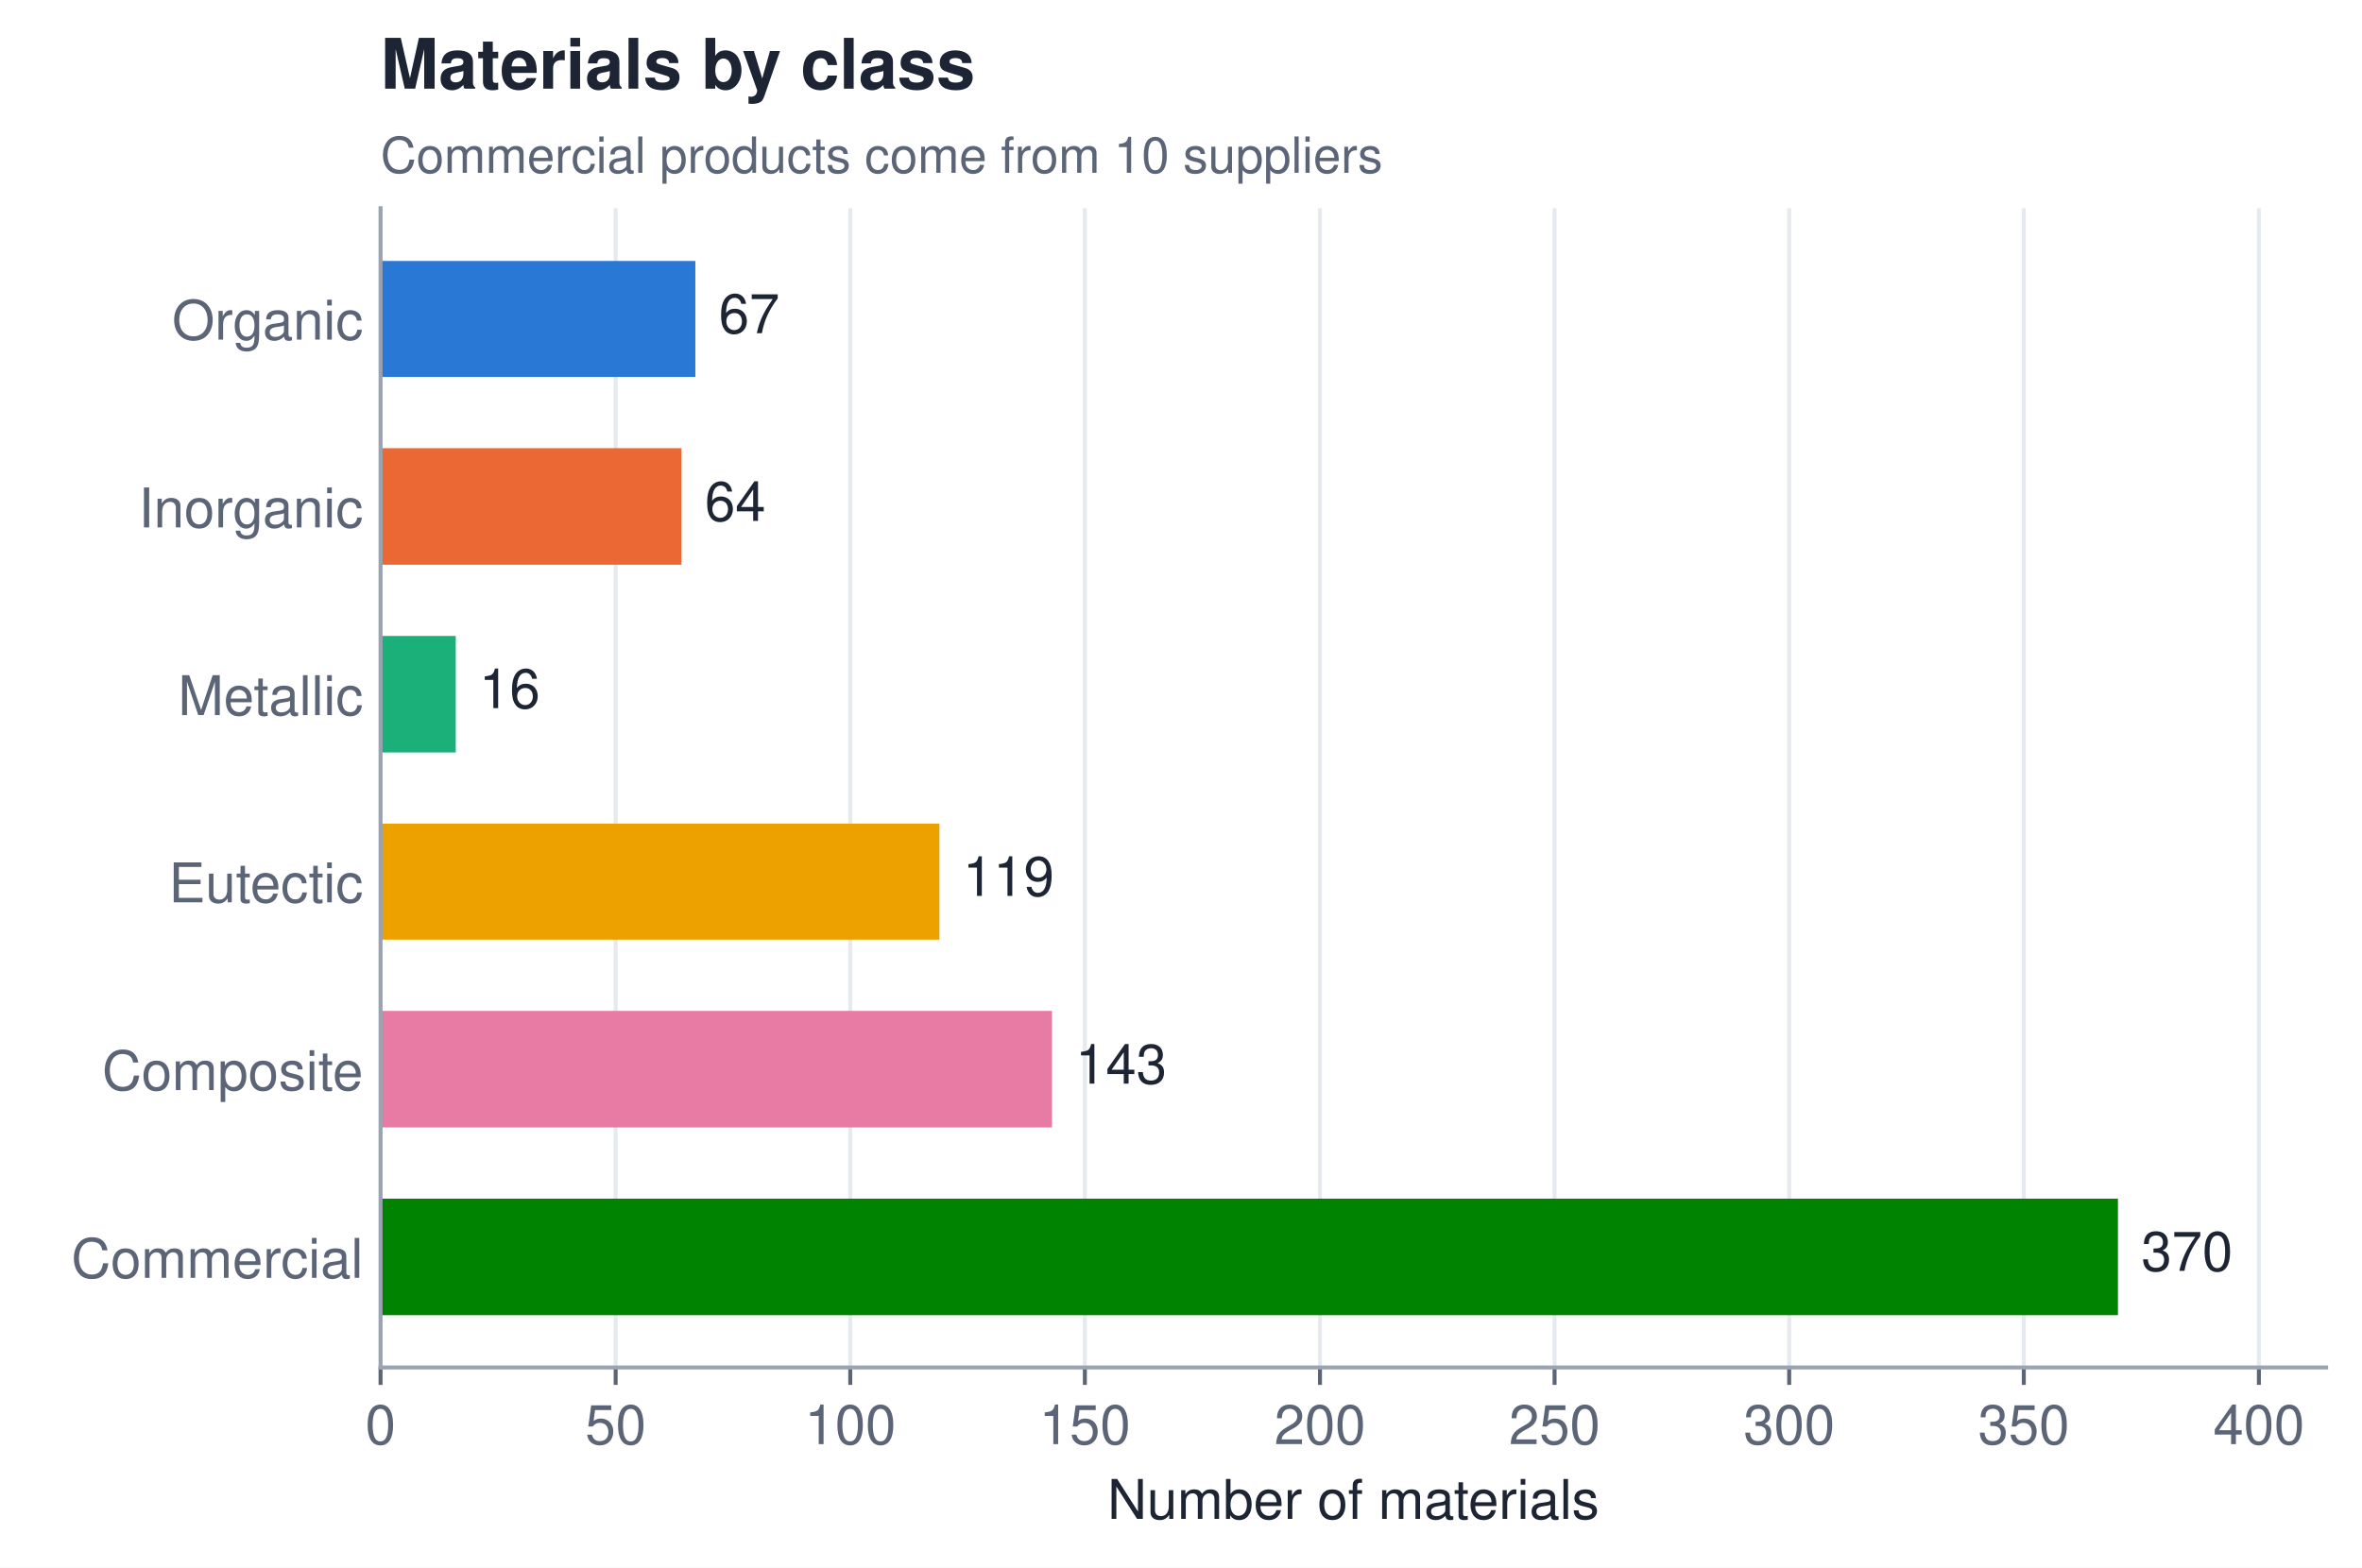
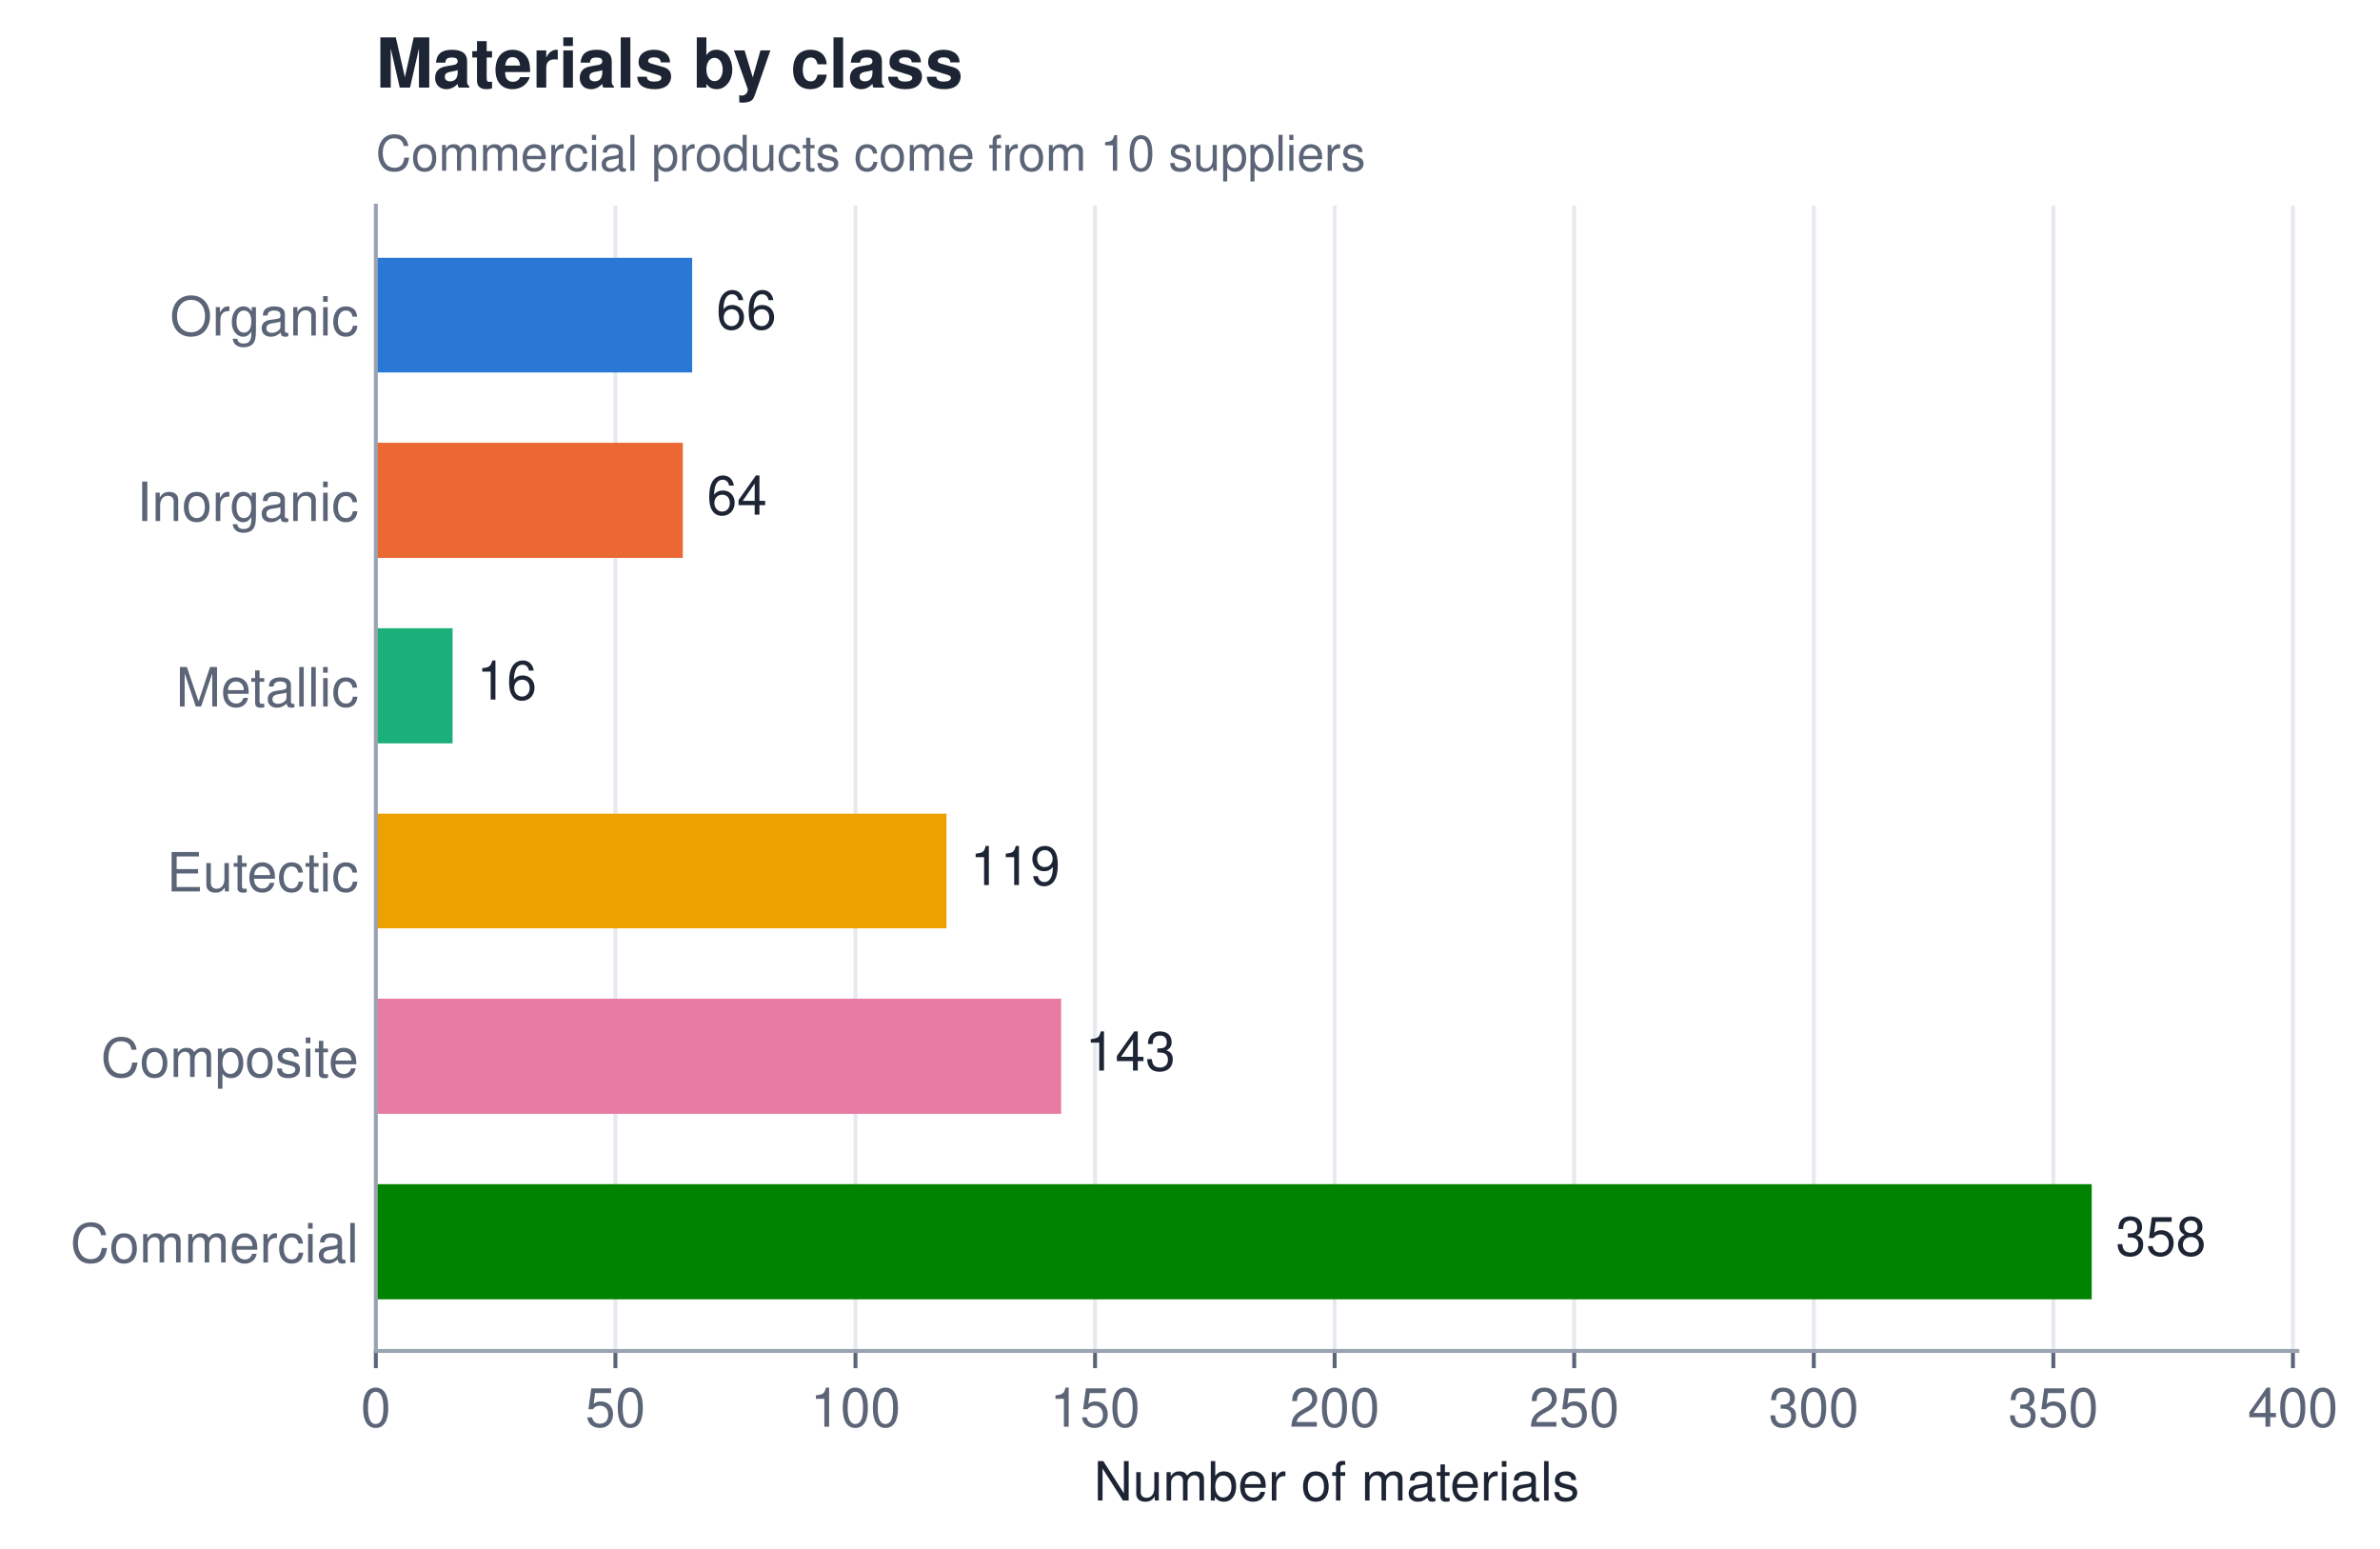
- <svg xmlns="http://www.w3.org/2000/svg" xmlns:xlink="http://www.w3.org/1999/xlink" width="474.2pt" height="314.8pt" viewBox="0 0 474.2 314.8" version="1.1">
+ <svg xmlns="http://www.w3.org/2000/svg" xmlns:xlink="http://www.w3.org/1999/xlink" width="483.8pt" height="314.8pt" viewBox="0 0 483.8 314.8" version="1.1">
  <defs>
    <style type="text/css">*{stroke-linejoin: round; stroke-linecap: butt}</style>
  </defs>
  <g id="figure_1">
    <g id="patch_1">
-       <path d="M 0 314.8  L 474.2 314.8  L 474.2 0  L 0 0  z " style="fill: #ffffff" />
+       <path d="M 0 314.8  L 483.8 314.8  L 483.8 0  L 0 0  z " style="fill: #ffffff" />
    </g>
    <g id="axes_1">
      <g id="patch_2">
        <path d="M 76.4 274.6  L 467.0 274.6  L 467.0 41.8  L 76.4 41.8  z " style="fill: #ffffff" />
      </g>
      <g id="matplotlib.axis_1">
        <g id="xtick_1">
          <g id="line2d_1">
-             <path d="M 76.4 274.6  L 76.4 41.8  " clip-path="url(#pd70a5626b3)" style="fill: none; stroke: #e6e9ee; stroke-width: 0.8; stroke-linecap: square" />
+             <path d="M 76.4 274.6  L 76.4 41.8  " clip-path="url(#p4ebdb3199e)" style="fill: none; stroke: #e6e9ee; stroke-width: 0.8; stroke-linecap: square" />
          </g>
          <g id="line2d_2">
            <defs>
-               <path id="m717957a287" d="M 0 0  L 0 3.5  " style="stroke: #5b6577; stroke-width: 0.8" />
+               <path id="mb9e8566cc2" d="M 0 0  L 0 3.5  " style="stroke: #5b6577; stroke-width: 0.8" />
            </defs>
            <g>
-               <use xlink:href="#m717957a287" x="76.4" y="274.6" style="fill: #5b6577; stroke: #5b6577; stroke-width: 0.8" />
+               <use xlink:href="#mb9e8566cc2" x="76.4" y="274.6" style="fill: #5b6577; stroke: #5b6577; stroke-width: 0.8" />
            </g>
          </g>
          <g id="text_1">
            <text style="font-size: 11px; font-family: 'Segoe UI', Helvetica, Arial, 'DejaVu Sans', sans-serif; text-anchor: middle; fill: #5b6577" x="76.4" y="290.0" transform="rotate(-0 76.4 290.0)">0</text>
          </g>
        </g>
        <g id="xtick_2">
          <g id="line2d_3">
-             <path d="M 123.6 274.6  L 123.6 41.8  " clip-path="url(#pd70a5626b3)" style="fill: none; stroke: #e6e9ee; stroke-width: 0.8; stroke-linecap: square" />
+             <path d="M 125.1 274.6  L 125.1 41.8  " clip-path="url(#p4ebdb3199e)" style="fill: none; stroke: #e6e9ee; stroke-width: 0.8; stroke-linecap: square" />
          </g>
          <g id="line2d_4">
            <g>
-               <use xlink:href="#m717957a287" x="123.6" y="274.6" style="fill: #5b6577; stroke: #5b6577; stroke-width: 0.8" />
+               <use xlink:href="#mb9e8566cc2" x="125.1" y="274.6" style="fill: #5b6577; stroke: #5b6577; stroke-width: 0.8" />
            </g>
          </g>
          <g id="text_2">
-             <text style="font-size: 11px; font-family: 'Segoe UI', Helvetica, Arial, 'DejaVu Sans', sans-serif; text-anchor: middle; fill: #5b6577" x="123.6" y="290.0" transform="rotate(-0 123.6 290.0)">50</text>
+             <text style="font-size: 11px; font-family: 'Segoe UI', Helvetica, Arial, 'DejaVu Sans', sans-serif; text-anchor: middle; fill: #5b6577" x="125.1" y="290.0" transform="rotate(-0 125.1 290.0)">50</text>
          </g>
        </g>
        <g id="xtick_3">
          <g id="line2d_5">
-             <path d="M 170.7 274.6  L 170.7 41.8  " clip-path="url(#pd70a5626b3)" style="fill: none; stroke: #e6e9ee; stroke-width: 0.8; stroke-linecap: square" />
+             <path d="M 173.9 274.6  L 173.9 41.8  " clip-path="url(#p4ebdb3199e)" style="fill: none; stroke: #e6e9ee; stroke-width: 0.8; stroke-linecap: square" />
          </g>
          <g id="line2d_6">
            <g>
-               <use xlink:href="#m717957a287" x="170.7" y="274.6" style="fill: #5b6577; stroke: #5b6577; stroke-width: 0.8" />
+               <use xlink:href="#mb9e8566cc2" x="173.9" y="274.6" style="fill: #5b6577; stroke: #5b6577; stroke-width: 0.8" />
            </g>
          </g>
          <g id="text_3">
-             <text style="font-size: 11px; font-family: 'Segoe UI', Helvetica, Arial, 'DejaVu Sans', sans-serif; text-anchor: middle; fill: #5b6577" x="170.7" y="290.0" transform="rotate(-0 170.7 290.0)">100</text>
+             <text style="font-size: 11px; font-family: 'Segoe UI', Helvetica, Arial, 'DejaVu Sans', sans-serif; text-anchor: middle; fill: #5b6577" x="173.9" y="290.0" transform="rotate(-0 173.9 290.0)">100</text>
          </g>
        </g>
        <g id="xtick_4">
          <g id="line2d_7">
-             <path d="M 217.8 274.6  L 217.8 41.8  " clip-path="url(#pd70a5626b3)" style="fill: none; stroke: #e6e9ee; stroke-width: 0.8; stroke-linecap: square" />
+             <path d="M 222.6 274.6  L 222.6 41.8  " clip-path="url(#p4ebdb3199e)" style="fill: none; stroke: #e6e9ee; stroke-width: 0.8; stroke-linecap: square" />
          </g>
          <g id="line2d_8">
            <g>
-               <use xlink:href="#m717957a287" x="217.8" y="274.6" style="fill: #5b6577; stroke: #5b6577; stroke-width: 0.8" />
+               <use xlink:href="#mb9e8566cc2" x="222.6" y="274.6" style="fill: #5b6577; stroke: #5b6577; stroke-width: 0.8" />
            </g>
          </g>
          <g id="text_4">
-             <text style="font-size: 11px; font-family: 'Segoe UI', Helvetica, Arial, 'DejaVu Sans', sans-serif; text-anchor: middle; fill: #5b6577" x="217.8" y="290.0" transform="rotate(-0 217.8 290.0)">150</text>
+             <text style="font-size: 11px; font-family: 'Segoe UI', Helvetica, Arial, 'DejaVu Sans', sans-serif; text-anchor: middle; fill: #5b6577" x="222.6" y="290.0" transform="rotate(-0 222.6 290.0)">150</text>
          </g>
        </g>
        <g id="xtick_5">
          <g id="line2d_9">
-             <path d="M 265.0 274.6  L 265.0 41.8  " clip-path="url(#pd70a5626b3)" style="fill: none; stroke: #e6e9ee; stroke-width: 0.8; stroke-linecap: square" />
+             <path d="M 271.3 274.6  L 271.3 41.8  " clip-path="url(#p4ebdb3199e)" style="fill: none; stroke: #e6e9ee; stroke-width: 0.8; stroke-linecap: square" />
          </g>
          <g id="line2d_10">
            <g>
-               <use xlink:href="#m717957a287" x="265.0" y="274.6" style="fill: #5b6577; stroke: #5b6577; stroke-width: 0.8" />
+               <use xlink:href="#mb9e8566cc2" x="271.3" y="274.6" style="fill: #5b6577; stroke: #5b6577; stroke-width: 0.8" />
            </g>
          </g>
          <g id="text_5">
-             <text style="font-size: 11px; font-family: 'Segoe UI', Helvetica, Arial, 'DejaVu Sans', sans-serif; text-anchor: middle; fill: #5b6577" x="265.0" y="290.0" transform="rotate(-0 265.0 290.0)">200</text>
+             <text style="font-size: 11px; font-family: 'Segoe UI', Helvetica, Arial, 'DejaVu Sans', sans-serif; text-anchor: middle; fill: #5b6577" x="271.3" y="290.0" transform="rotate(-0 271.3 290.0)">200</text>
          </g>
        </g>
        <g id="xtick_6">
          <g id="line2d_11">
-             <path d="M 312.1 274.6  L 312.1 41.8  " clip-path="url(#pd70a5626b3)" style="fill: none; stroke: #e6e9ee; stroke-width: 0.8; stroke-linecap: square" />
+             <path d="M 320.0 274.6  L 320.0 41.8  " clip-path="url(#p4ebdb3199e)" style="fill: none; stroke: #e6e9ee; stroke-width: 0.8; stroke-linecap: square" />
          </g>
          <g id="line2d_12">
            <g>
-               <use xlink:href="#m717957a287" x="312.1" y="274.6" style="fill: #5b6577; stroke: #5b6577; stroke-width: 0.8" />
+               <use xlink:href="#mb9e8566cc2" x="320.0" y="274.6" style="fill: #5b6577; stroke: #5b6577; stroke-width: 0.8" />
            </g>
          </g>
          <g id="text_6">
-             <text style="font-size: 11px; font-family: 'Segoe UI', Helvetica, Arial, 'DejaVu Sans', sans-serif; text-anchor: middle; fill: #5b6577" x="312.1" y="290.0" transform="rotate(-0 312.1 290.0)">250</text>
+             <text style="font-size: 11px; font-family: 'Segoe UI', Helvetica, Arial, 'DejaVu Sans', sans-serif; text-anchor: middle; fill: #5b6577" x="320.0" y="290.0" transform="rotate(-0 320.0 290.0)">250</text>
          </g>
        </g>
        <g id="xtick_7">
          <g id="line2d_13">
-             <path d="M 359.2 274.6  L 359.2 41.8  " clip-path="url(#pd70a5626b3)" style="fill: none; stroke: #e6e9ee; stroke-width: 0.8; stroke-linecap: square" />
+             <path d="M 368.7 274.6  L 368.7 41.8  " clip-path="url(#p4ebdb3199e)" style="fill: none; stroke: #e6e9ee; stroke-width: 0.8; stroke-linecap: square" />
          </g>
          <g id="line2d_14">
            <g>
-               <use xlink:href="#m717957a287" x="359.2" y="274.6" style="fill: #5b6577; stroke: #5b6577; stroke-width: 0.8" />
+               <use xlink:href="#mb9e8566cc2" x="368.7" y="274.6" style="fill: #5b6577; stroke: #5b6577; stroke-width: 0.8" />
            </g>
          </g>
          <g id="text_7">
-             <text style="font-size: 11px; font-family: 'Segoe UI', Helvetica, Arial, 'DejaVu Sans', sans-serif; text-anchor: middle; fill: #5b6577" x="359.2" y="290.0" transform="rotate(-0 359.2 290.0)">300</text>
+             <text style="font-size: 11px; font-family: 'Segoe UI', Helvetica, Arial, 'DejaVu Sans', sans-serif; text-anchor: middle; fill: #5b6577" x="368.7" y="290.0" transform="rotate(-0 368.7 290.0)">300</text>
          </g>
        </g>
        <g id="xtick_8">
          <g id="line2d_15">
-             <path d="M 406.3 274.6  L 406.3 41.8  " clip-path="url(#pd70a5626b3)" style="fill: none; stroke: #e6e9ee; stroke-width: 0.8; stroke-linecap: square" />
+             <path d="M 417.4 274.6  L 417.4 41.8  " clip-path="url(#p4ebdb3199e)" style="fill: none; stroke: #e6e9ee; stroke-width: 0.8; stroke-linecap: square" />
          </g>
          <g id="line2d_16">
            <g>
-               <use xlink:href="#m717957a287" x="406.3" y="274.6" style="fill: #5b6577; stroke: #5b6577; stroke-width: 0.8" />
+               <use xlink:href="#mb9e8566cc2" x="417.4" y="274.6" style="fill: #5b6577; stroke: #5b6577; stroke-width: 0.8" />
            </g>
          </g>
          <g id="text_8">
-             <text style="font-size: 11px; font-family: 'Segoe UI', Helvetica, Arial, 'DejaVu Sans', sans-serif; text-anchor: middle; fill: #5b6577" x="406.3" y="290.0" transform="rotate(-0 406.3 290.0)">350</text>
+             <text style="font-size: 11px; font-family: 'Segoe UI', Helvetica, Arial, 'DejaVu Sans', sans-serif; text-anchor: middle; fill: #5b6577" x="417.4" y="290.0" transform="rotate(-0 417.4 290.0)">350</text>
          </g>
        </g>
        <g id="xtick_9">
          <g id="line2d_17">
-             <path d="M 453.5 274.6  L 453.5 41.8  " clip-path="url(#pd70a5626b3)" style="fill: none; stroke: #e6e9ee; stroke-width: 0.8; stroke-linecap: square" />
+             <path d="M 466.1 274.6  L 466.1 41.8  " clip-path="url(#p4ebdb3199e)" style="fill: none; stroke: #e6e9ee; stroke-width: 0.8; stroke-linecap: square" />
          </g>
          <g id="line2d_18">
            <g>
-               <use xlink:href="#m717957a287" x="453.5" y="274.6" style="fill: #5b6577; stroke: #5b6577; stroke-width: 0.8" />
+               <use xlink:href="#mb9e8566cc2" x="466.1" y="274.6" style="fill: #5b6577; stroke: #5b6577; stroke-width: 0.8" />
            </g>
          </g>
          <g id="text_9">
-             <text style="font-size: 11px; font-family: 'Segoe UI', Helvetica, Arial, 'DejaVu Sans', sans-serif; text-anchor: middle; fill: #5b6577" x="453.5" y="290.0" transform="rotate(-0 453.5 290.0)">400</text>
+             <text style="font-size: 11px; font-family: 'Segoe UI', Helvetica, Arial, 'DejaVu Sans', sans-serif; text-anchor: middle; fill: #5b6577" x="466.1" y="290.0" transform="rotate(-0 466.1 290.0)">400</text>
          </g>
        </g>
        <g id="text_10">
          <text style="font-size: 11px; font-family: 'Segoe UI', Helvetica, Arial, 'DejaVu Sans', sans-serif; text-anchor: middle; fill: #1d2433" x="271.7" y="305.0" transform="rotate(-0 271.7 305.0)">Number of materials</text>
        </g>
      </g>
      <g id="matplotlib.axis_2">
        <g id="ytick_1">
          <g id="line2d_19" />
          <g id="text_11">
            <text style="font-size: 11px; font-family: 'Segoe UI', Helvetica, Arial, 'DejaVu Sans', sans-serif; text-anchor: end; fill: #5b6577" x="72.9" y="256.6" transform="rotate(-0 72.9 256.6)">Commercial</text>
          </g>
        </g>
        <g id="ytick_2">
          <g id="line2d_20" />
          <g id="text_12">
            <text style="font-size: 11px; font-family: 'Segoe UI', Helvetica, Arial, 'DejaVu Sans', sans-serif; text-anchor: end; fill: #5b6577" x="72.9" y="218.9" transform="rotate(-0 72.9 218.9)">Composite</text>
          </g>
        </g>
        <g id="ytick_3">
          <g id="line2d_21" />
          <g id="text_13">
            <text style="font-size: 11px; font-family: 'Segoe UI', Helvetica, Arial, 'DejaVu Sans', sans-serif; text-anchor: end; fill: #5b6577" x="72.9" y="181.2" transform="rotate(-0 72.9 181.2)">Eutectic</text>
          </g>
        </g>
        <g id="ytick_4">
          <g id="line2d_22" />
          <g id="text_14">
            <text style="font-size: 11px; font-family: 'Segoe UI', Helvetica, Arial, 'DejaVu Sans', sans-serif; text-anchor: end; fill: #5b6577" x="72.9" y="143.6" transform="rotate(-0 72.9 143.6)">Metallic</text>
          </g>
        </g>
        <g id="ytick_5">
          <g id="line2d_23" />
          <g id="text_15">
            <text style="font-size: 11px; font-family: 'Segoe UI', Helvetica, Arial, 'DejaVu Sans', sans-serif; text-anchor: end; fill: #5b6577" x="72.9" y="105.9" transform="rotate(-0 72.9 105.9)">Inorganic</text>
          </g>
        </g>
        <g id="ytick_6">
          <g id="line2d_24" />
          <g id="text_16">
            <text style="font-size: 11px; font-family: 'Segoe UI', Helvetica, Arial, 'DejaVu Sans', sans-serif; text-anchor: end; fill: #5b6577" x="72.9" y="68.2" transform="rotate(-0 72.9 68.2)">Organic</text>
          </g>
        </g>
      </g>
      <g id="patch_3">
-         <path d="M 76.4 264.1  L 425.2 264.1  L 425.2 240.7  L 76.4 240.7  z " clip-path="url(#pd70a5626b3)" style="fill: #008300" />
+         <path d="M 76.4 264.1  L 425.2 264.1  L 425.2 240.7  L 76.4 240.7  z " clip-path="url(#p4ebdb3199e)" style="fill: #008300" />
      </g>
      <g id="patch_4">
-         <path d="M 76.4 226.4  L 211.2 226.4  L 211.2 203.0  L 76.4 203.0  z " clip-path="url(#pd70a5626b3)" style="fill: #e87ba4" />
+         <path d="M 76.4 226.4  L 215.7 226.4  L 215.7 203.0  L 76.4 203.0  z " clip-path="url(#p4ebdb3199e)" style="fill: #e87ba4" />
      </g>
      <g id="patch_5">
-         <path d="M 76.4 188.7  L 188.6 188.7  L 188.6 165.4  L 76.4 165.4  z " clip-path="url(#pd70a5626b3)" style="fill: #eda100" />
+         <path d="M 76.4 188.7  L 192.4 188.7  L 192.4 165.4  L 76.4 165.4  z " clip-path="url(#p4ebdb3199e)" style="fill: #eda100" />
      </g>
      <g id="patch_6">
-         <path d="M 76.4 151.1  L 91.5 151.1  L 91.5 127.7  L 76.4 127.7  z " clip-path="url(#pd70a5626b3)" style="fill: #1baf7a" />
+         <path d="M 76.4 151.1  L 92.0 151.1  L 92.0 127.7  L 76.4 127.7  z " clip-path="url(#p4ebdb3199e)" style="fill: #1baf7a" />
      </g>
      <g id="patch_7">
-         <path d="M 76.4 113.4  L 136.8 113.4  L 136.8 90.0  L 76.4 90.0  z " clip-path="url(#pd70a5626b3)" style="fill: #eb6834" />
+         <path d="M 76.4 113.4  L 138.8 113.4  L 138.8 90.0  L 76.4 90.0  z " clip-path="url(#p4ebdb3199e)" style="fill: #eb6834" />
      </g>
      <g id="patch_8">
-         <path d="M 76.4 75.7  L 139.6 75.7  L 139.6 52.4  L 76.4 52.4  z " clip-path="url(#pd70a5626b3)" style="fill: #2a78d6" />
+         <path d="M 76.4 75.7  L 140.7 75.7  L 140.7 52.4  L 76.4 52.4  z " clip-path="url(#p4ebdb3199e)" style="fill: #2a78d6" />
      </g>
      <g id="patch_9">
        <path d="M 76.4 274.6  L 76.4 41.8  " style="fill: none; stroke: #9aa3b2; stroke-width: 0.8; stroke-linejoin: miter; stroke-linecap: square" />
      </g>
      <g id="patch_10">
        <path d="M 76.4 274.6  L 467.0 274.6  " style="fill: none; stroke: #9aa3b2; stroke-width: 0.8; stroke-linejoin: miter; stroke-linecap: square" />
      </g>
      <g id="text_17">
-         <text style="font-size: 11px; font-family: 'Segoe UI', Helvetica, Arial, 'DejaVu Sans', sans-serif; text-anchor: start; fill: #1d2433" x="429.9" y="255.2" transform="rotate(-0 429.9 255.2)">370</text>
+         <text style="font-size: 11px; font-family: 'Segoe UI', Helvetica, Arial, 'DejaVu Sans', sans-serif; text-anchor: start; fill: #1d2433" x="430.1" y="255.2" transform="rotate(-0 430.1 255.2)">358</text>
      </g>
      <g id="text_18">
-         <text style="font-size: 11px; font-family: 'Segoe UI', Helvetica, Arial, 'DejaVu Sans', sans-serif; text-anchor: start; fill: #1d2433" x="215.9" y="217.6" transform="rotate(-0 215.9 217.6)">143</text>
+         <text style="font-size: 11px; font-family: 'Segoe UI', Helvetica, Arial, 'DejaVu Sans', sans-serif; text-anchor: start; fill: #1d2433" x="220.6" y="217.6" transform="rotate(-0 220.6 217.6)">143</text>
      </g>
      <g id="text_19">
-         <text style="font-size: 11px; font-family: 'Segoe UI', Helvetica, Arial, 'DejaVu Sans', sans-serif; text-anchor: start; fill: #1d2433" x="193.3" y="179.9" transform="rotate(-0 193.3 179.9)">119</text>
+         <text style="font-size: 11px; font-family: 'Segoe UI', Helvetica, Arial, 'DejaVu Sans', sans-serif; text-anchor: start; fill: #1d2433" x="197.2" y="179.9" transform="rotate(-0 197.2 179.9)">119</text>
      </g>
      <g id="text_20">
-         <text style="font-size: 11px; font-family: 'Segoe UI', Helvetica, Arial, 'DejaVu Sans', sans-serif; text-anchor: start; fill: #1d2433" x="96.2" y="142.2" transform="rotate(-0 96.2 142.2)">16</text>
+         <text style="font-size: 11px; font-family: 'Segoe UI', Helvetica, Arial, 'DejaVu Sans', sans-serif; text-anchor: start; fill: #1d2433" x="96.9" y="142.2" transform="rotate(-0 96.9 142.2)">16</text>
      </g>
      <g id="text_21">
-         <text style="font-size: 11px; font-family: 'Segoe UI', Helvetica, Arial, 'DejaVu Sans', sans-serif; text-anchor: start; fill: #1d2433" x="141.5" y="104.6" transform="rotate(-0 141.5 104.6)">64</text>
+         <text style="font-size: 11px; font-family: 'Segoe UI', Helvetica, Arial, 'DejaVu Sans', sans-serif; text-anchor: start; fill: #1d2433" x="143.7" y="104.6" transform="rotate(-0 143.7 104.6)">64</text>
      </g>
      <g id="text_22">
-         <text style="font-size: 11px; font-family: 'Segoe UI', Helvetica, Arial, 'DejaVu Sans', sans-serif; text-anchor: start; fill: #1d2433" x="144.3" y="66.9" transform="rotate(-0 144.3 66.9)">67</text>
+         <text style="font-size: 11px; font-family: 'Segoe UI', Helvetica, Arial, 'DejaVu Sans', sans-serif; text-anchor: start; fill: #1d2433" x="145.6" y="66.9" transform="rotate(-0 145.6 66.9)">66</text>
      </g>
      <g id="text_23">
        <text style="font-size: 10px; font-family: 'Segoe UI', Helvetica, Arial, 'DejaVu Sans', sans-serif; text-anchor: start; fill: #5b6577" x="76.4" y="34.7" transform="rotate(-0 76.4 34.7)">Commercial products come from 10 suppliers</text>
      </g>
      <g id="text_24">
        <text style="font-weight: 700; font-size: 14px; font-family: 'Segoe UI', Helvetica, Arial, 'DejaVu Sans', sans-serif; text-anchor: start; fill: #1d2433" x="76.4" y="17.8" transform="rotate(-0 76.4 17.8)">Materials by class</text>
      </g>
    </g>
  </g>
  <defs>
-     <clipPath id="pd70a5626b3">
+     <clipPath id="p4ebdb3199e">
      <rect x="76.4" y="41.8" width="390.6" height="232.8" />
    </clipPath>
  </defs>
</svg>
